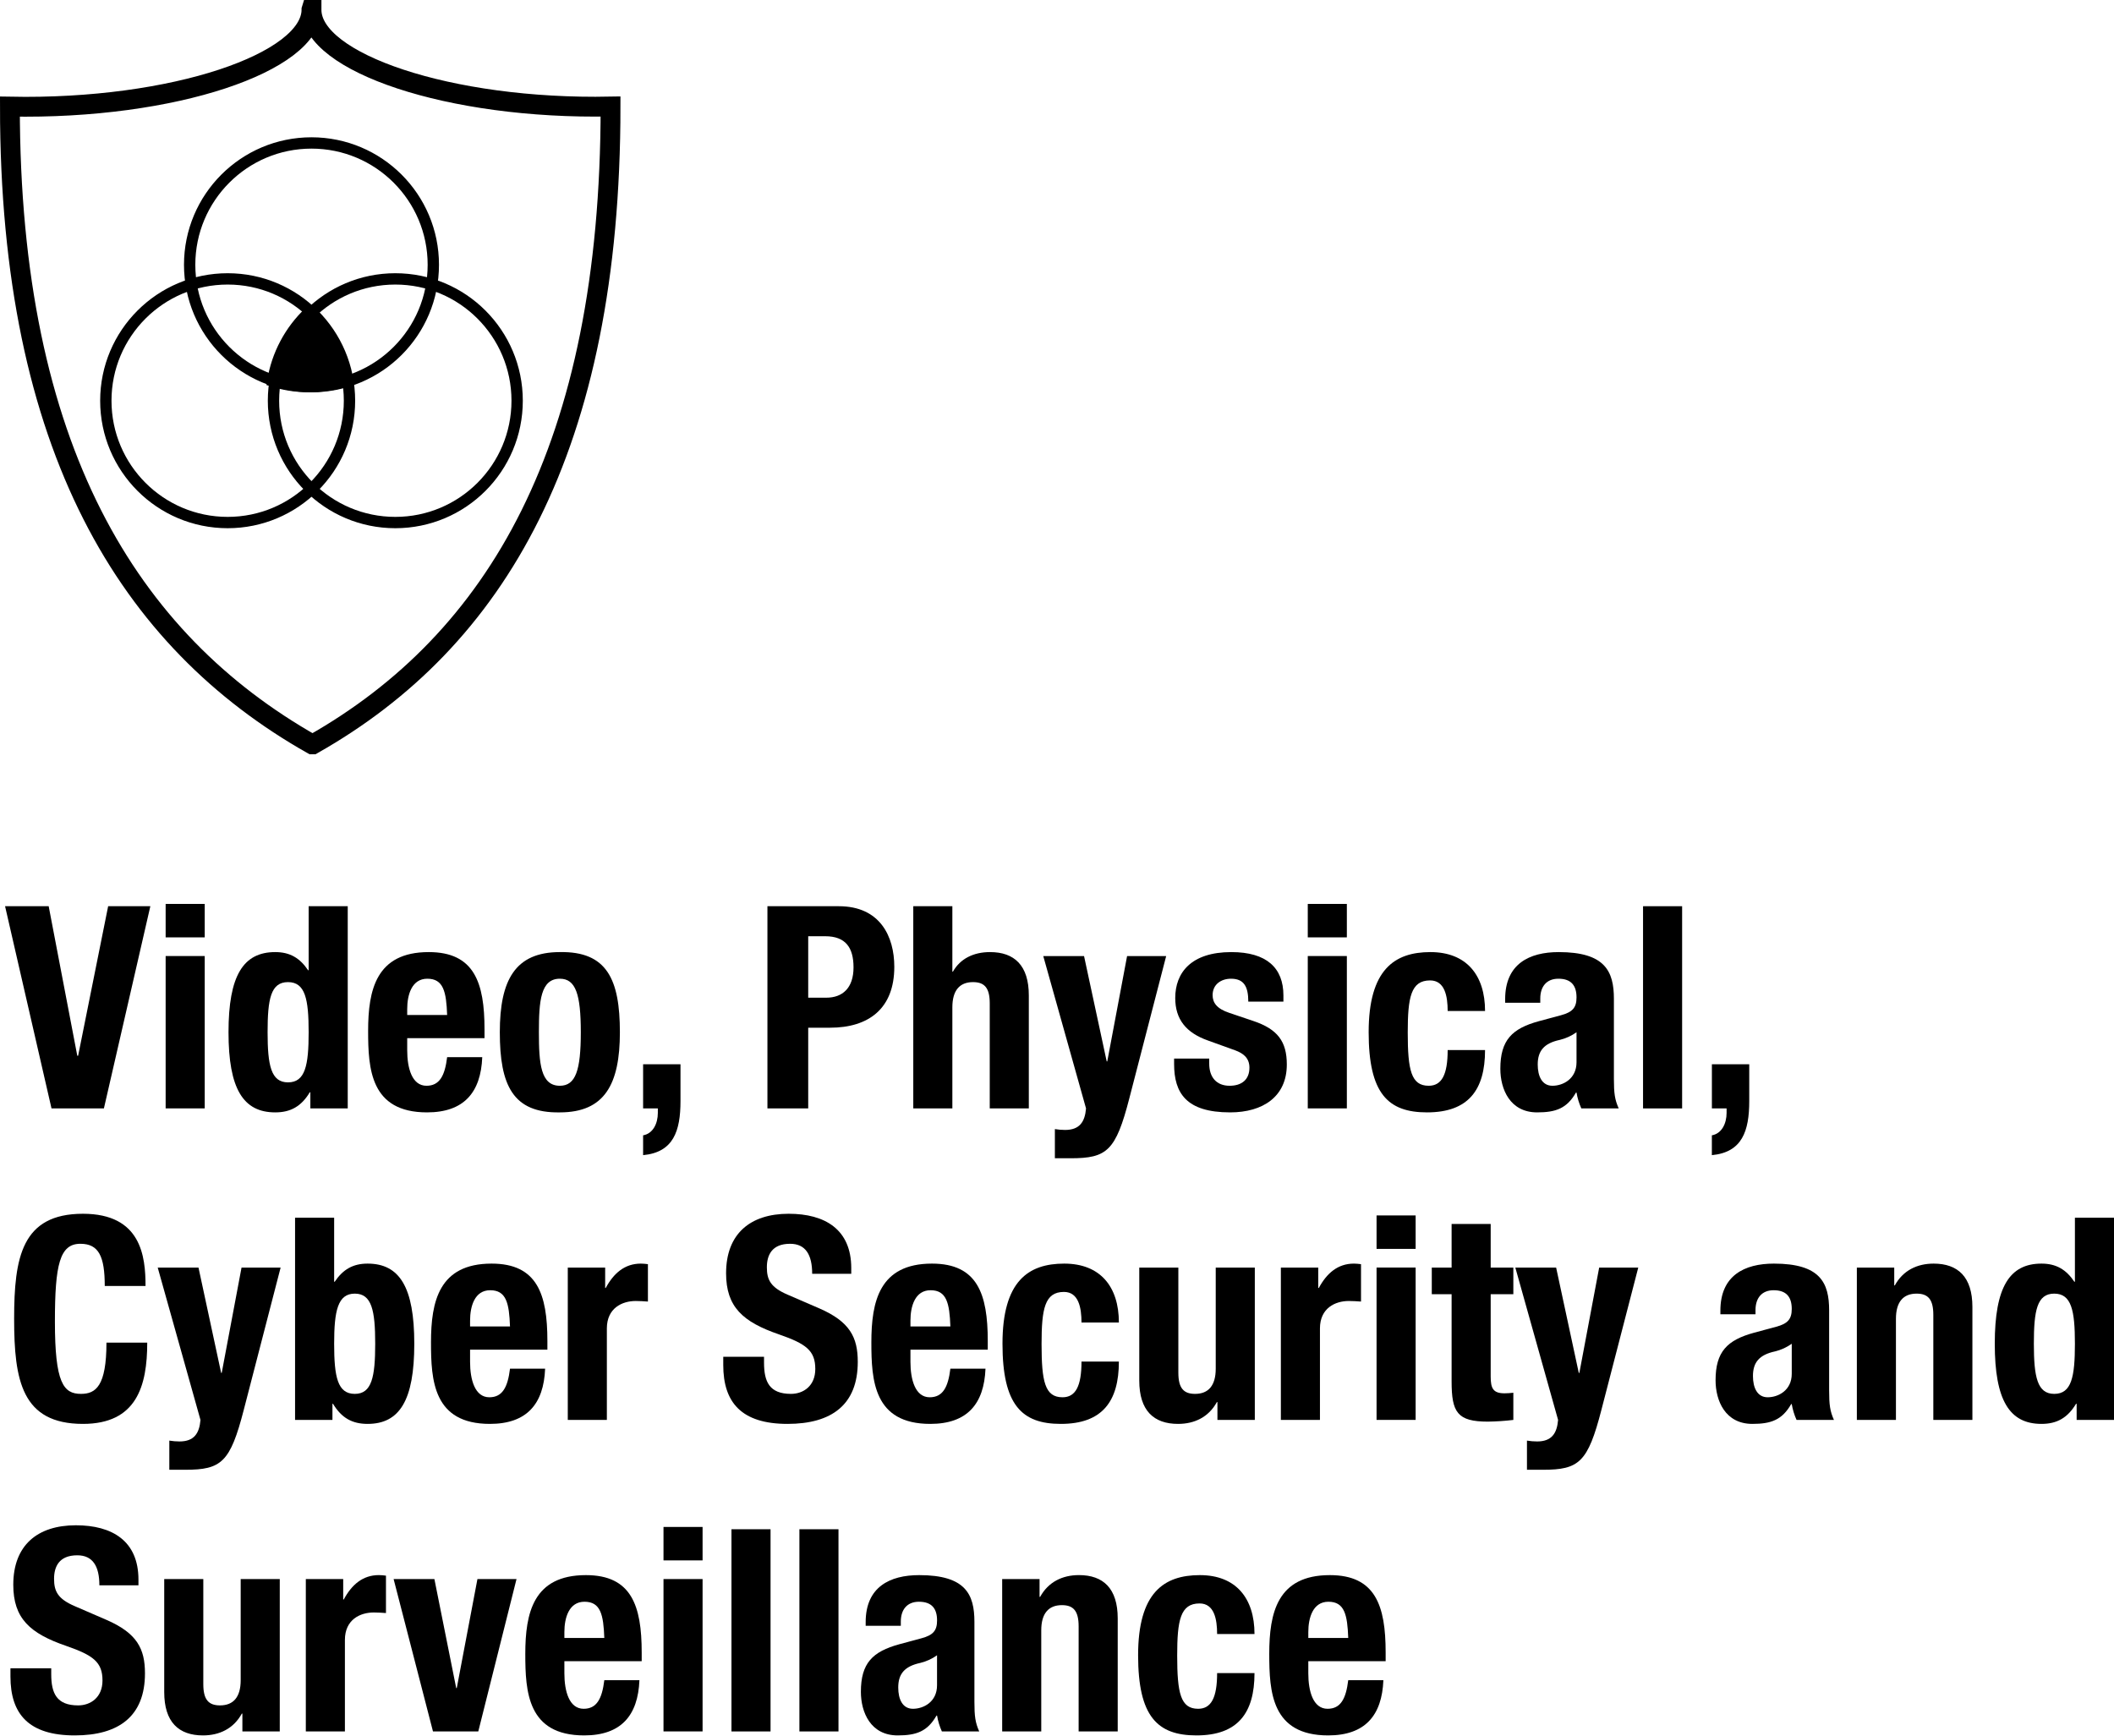
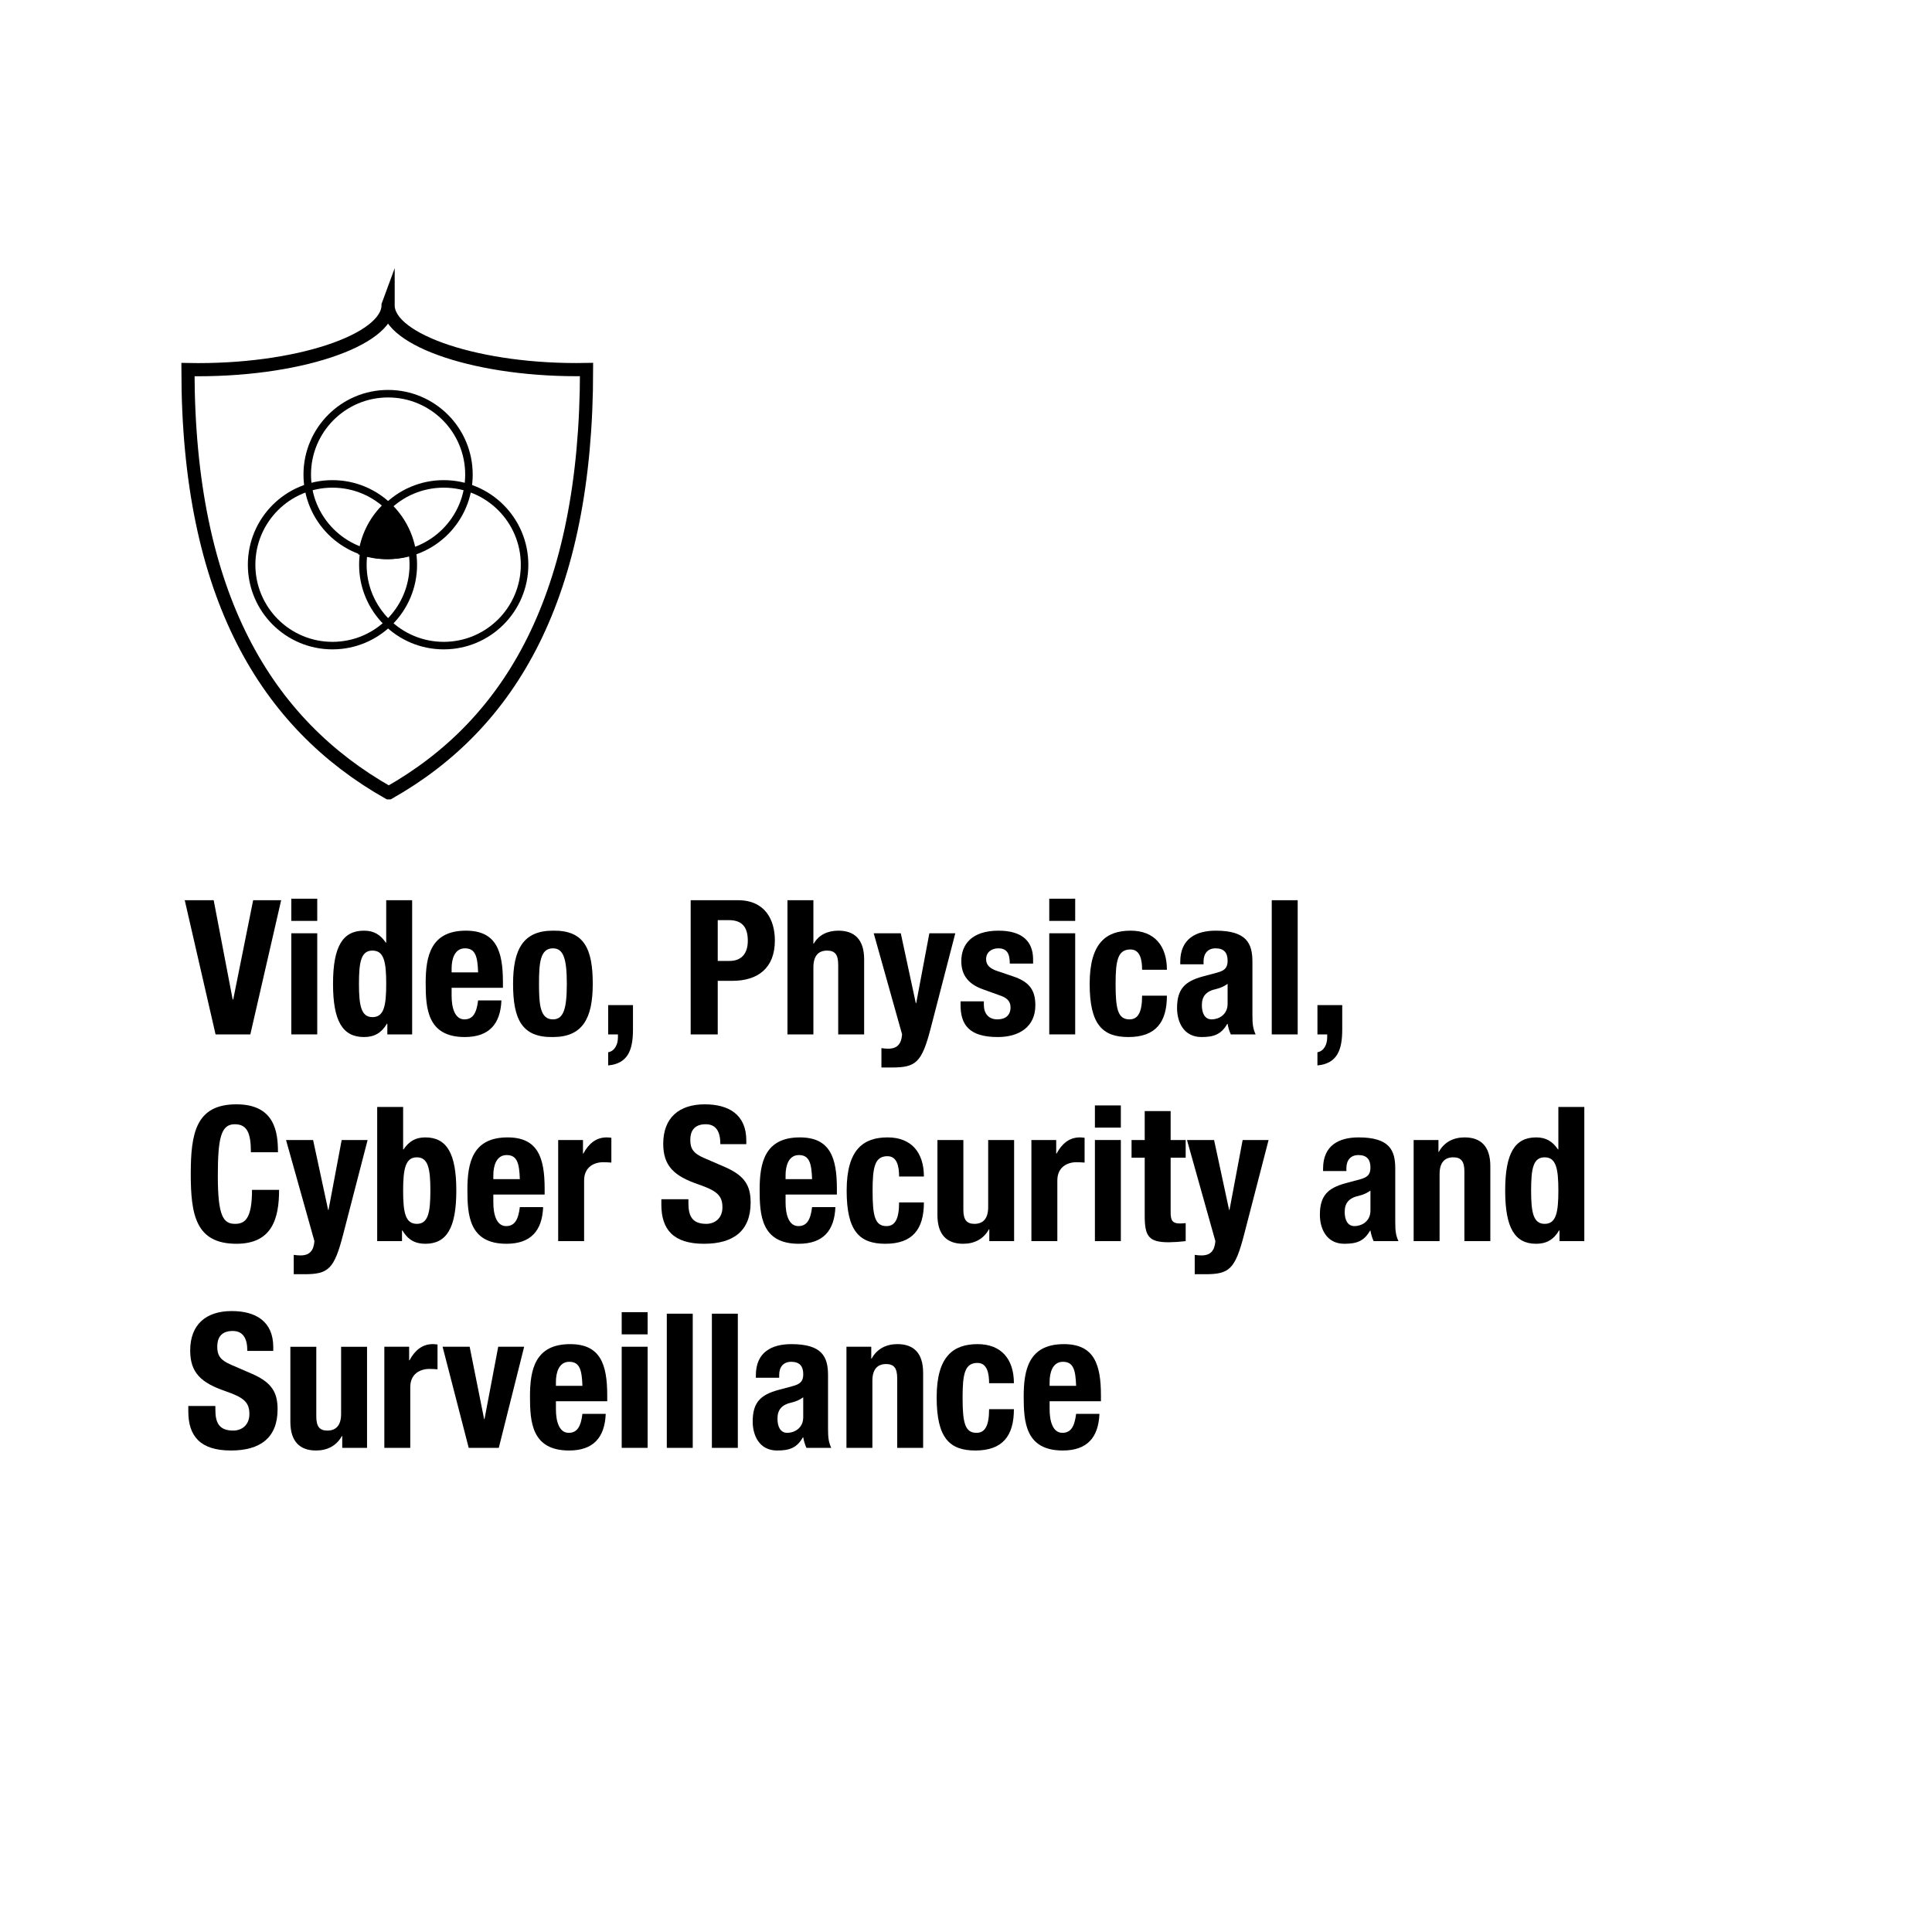
- <svg xmlns="http://www.w3.org/2000/svg" id="Video" viewBox="0 0 746.48 612.8">
+ <svg xmlns="http://www.w3.org/2000/svg" id="Video" viewBox="0 0 1028 1028">
  <defs>
-     <style>.cls-1,.cls-2{fill:none;}.cls-1,.cls-2,.cls-3{stroke:#000;stroke-miterlimit:10;}.cls-1{stroke-width:7px;}.cls-2,.cls-3{stroke-width:4px;}</style>
+     <style>.cls-1,.cls-2,.cls-4{fill:none;}.cls-1,.cls-2,.cls-3{stroke:#000;stroke-miterlimit:10;}.cls-1{stroke-width:7px;}.cls-2,.cls-3{stroke-width:4px;}</style>
  </defs>
-   <path d="M113.7,479l10.1,52.8h0.3L134.7,479h14.9l-16.4,71.4H114.7L98.3,479h15.4Z" transform="translate(-96.51 -159)" />
-   <path d="M155,478.19h13.8V490H155v-11.8Zm0,18.4h13.8v53.8H155V496.6Z" transform="translate(-96.51 -159)" />
-   <path d="M206.1,544.7h-0.2c-3,5-6.8,7.1-12.2,7.1-11.3,0-16.5-8.3-16.5-28.3s5.2-28.3,16.5-28.3c5.2,0,8.7,2.1,11.6,6.4h0.2V479h13.8v71.4H206.1v-5.7Zm-7.9-3.5c6.1,0,7.3-6,7.3-17.7s-1.2-17.7-7.3-17.7-7.2,6-7.2,17.7S192.2,541.2,198.2,541.2Z" transform="translate(-96.51 -159)" />
-   <path d="M240.3,525.6v4.3c0,6.3,1.7,12.5,6.8,12.5,4.6,0,6.5-3.5,7.3-10.1h12.4c-0.5,12.5-6.5,19.5-19.5,19.5-20,0-20.8-15.4-20.8-28.8,0-14.4,2.8-27.8,21.4-27.8,16.1,0,19.7,10.8,19.7,27.3v3.1H240.3Zm14.1-8.2c-0.3-8.2-1.3-12.8-7-12.8-5.5,0-7.1,5.7-7.1,10.7v2.1h14.1Z" transform="translate(-96.51 -159)" />
-   <path d="M294.2,495.2c16.6-.3,21.2,9.6,21.2,28.3,0,18.4-5.4,28.3-21.2,28.3-16.6.3-21.2-9.6-21.2-28.3C273,505.1,278.4,495.2,294.2,495.2Zm0,47.2c5.6,0,7.4-5.5,7.4-18.9s-1.8-18.9-7.4-18.9c-6.8,0-7.4,7.9-7.4,18.9S287.4,542.4,294.2,542.4Z" transform="translate(-96.51 -159)" />
-   <path d="M336.8,534.8v13c0,10.6-2.5,18.1-13.2,19.1v-7c3.5-.6,5.2-4.2,5.2-7.9v-1.6h-5.2V534.8h13.2Z" transform="translate(-96.51 -159)" />
-   <path d="M367.5,479h25.2c14.6,0,19.6,10.7,19.6,21.4,0,14.8-9.1,21.5-22.7,21.5h-7.7v28.5H367.5V479Zm14.4,32.3h6.4c5.7,0,9.6-3.4,9.6-10.7,0-7-2.8-11-10-11h-6v21.7Z" transform="translate(-96.51 -159)" />
-   <path d="M419,479h13.8v23.1H433c2.6-4.6,7.3-6.9,13.1-6.9,8.6,0,13.7,4.7,13.7,15.3v39.9H446V513.3c0-5.4-1.8-7.5-5.9-7.5-4.7,0-7.3,2.9-7.3,8.9v35.7H419V479Z" transform="translate(-96.51 -159)" />
-   <path d="M469,557.7a21.85,21.85,0,0,0,3.6.3c5.1,0,7-2.8,7.4-7.6l-15.1-53.8h14.4l8,37.2h0.2l7-37.2h13.8l-13,50.2c-4.8,18.6-7.9,21.2-20.7,21.2H469V557.7Z" transform="translate(-96.51 -159)" />
-   <path d="M523.5,532.8v1.8c0,4.7,2.5,7.8,7.2,7.8,4.2,0,7-2.1,7-6.4,0-3.5-2.3-5.1-5-6.1l-9.7-3.5c-7.6-2.7-11.5-7.4-11.5-15,0-8.9,5.6-16.2,19.8-16.2,12.5,0,18.4,5.6,18.4,15.3v2.2H537.3c0-5.4-1.6-8.1-6.1-8.1-3.5,0-6.5,2-6.5,5.8,0,2.6,1.4,4.8,6,6.3l8.3,2.8c8.7,2.9,11.9,7.3,11.9,15.4,0,11.3-8.4,16.9-20,16.9-15.5,0-19.8-6.8-19.8-17.1v-1.9h12.4Z" transform="translate(-96.51 -159)" />
-   <path d="M558.3,478.19h13.8V490H558.3v-11.8Zm0,18.4h13.8v53.8H558.3V496.6Z" transform="translate(-96.51 -159)" />
-   <path d="M607.7,516c0-5.2-1-10.8-6.2-10.8-6.8,0-7.9,6-7.9,18.4,0,13.3,1.2,18.8,7.4,18.8,4.6,0,6.7-3.9,6.7-12.6h13.2c0,14.1-5.9,22-20.5,22-13.8,0-20.6-6.7-20.6-28.3,0-22.1,9.1-28.3,21.8-28.3s19.3,8.1,19.3,20.8H607.7Z" transform="translate(-96.51 -159)" />
-   <path d="M628,513.1v-1.3c0-12.4,8.5-16.6,18.9-16.6,16.4,0,19.5,6.8,19.5,16.5V540c0,5,.3,7.3,1.7,10.4H654.9a22.54,22.54,0,0,1-1.7-5.6H653c-3.2,5.6-7.1,7-13.7,7-9.6,0-13-8.2-13-15.4,0-10.1,4.1-14.2,13.6-16.8l7.8-2.1c4.1-1.1,5.5-2.7,5.5-6.3,0-4.1-1.8-6.6-6.4-6.6-4.2,0-6.4,2.8-6.4,7v1.5H628Zm25.2,10.4a17.07,17.07,0,0,1-5.9,2.7c-5.6,1.2-7.8,3.9-7.8,8.7,0,4.1,1.5,7.5,5.2,7.5s8.5-2.4,8.5-8.3V523.5Z" transform="translate(-96.51 -159)" />
-   <path d="M676.69,479h13.8v71.4h-13.8V479Z" transform="translate(-96.51 -159)" />
-   <path d="M714.19,534.8v13c0,10.6-2.5,18.1-13.2,19.1v-7c3.5-.6,5.2-4.2,5.2-7.9v-1.6H701V534.8h13.2Z" transform="translate(-96.51 -159)" />
-   <path d="M133.5,613.1c0-10.4-2.1-14.9-8.6-14.9-7.3,0-9,7.3-9,27.5,0,21.6,3,25.5,9.2,25.5,5.2,0,9-2.7,9-18.1h14.4c0,15.4-3.8,28.7-22.7,28.7-21.6,0-24.3-15.4-24.3-37.1s2.7-37.1,24.3-37.1c20.6,0,22.1,15.1,22.1,25.5H133.5Z" transform="translate(-96.51 -159)" />
-   <path d="M156.3,667.7a21.85,21.85,0,0,0,3.6.3c5.1,0,7-2.8,7.4-7.6l-15.1-53.8h14.4l8,37.2h0.2l7-37.2h13.8l-13,50.2c-4.8,18.6-7.9,21.2-20.7,21.2h-5.6V667.7Z" transform="translate(-96.51 -159)" />
-   <path d="M200.7,589h13.8v22.6h0.2c2.9-4.3,6.4-6.4,11.6-6.4,11.3,0,16.5,8.3,16.5,28.3s-5.2,28.3-16.5,28.3c-5.4,0-9.2-2.1-12.2-7.1h-0.2v5.7H200.7V589Zm21.1,62.2c6,0,7.2-6,7.2-17.7s-1.2-17.7-7.2-17.7-7.3,6-7.3,17.7S215.7,651.2,221.8,651.2Z" transform="translate(-96.51 -159)" />
-   <path d="M262.5,635.6v4.3c0,6.3,1.7,12.5,6.8,12.5,4.6,0,6.5-3.5,7.3-10.1H289c-0.5,12.5-6.5,19.5-19.5,19.5-20,0-20.8-15.4-20.8-28.8,0-14.4,2.8-27.8,21.4-27.8,16.1,0,19.7,10.8,19.7,27.3v3.1H262.5Zm14.1-8.2c-0.3-8.2-1.3-12.8-7-12.8-5.5,0-7.1,5.7-7.1,10.7v2.1h14.1Z" transform="translate(-96.51 -159)" />
-   <path d="M297,606.6h13.2v7.2h0.2c2.8-5.2,6.7-8.6,12.4-8.6a20.93,20.93,0,0,1,2.5.2v13.2c-1.4-.1-2.9-0.2-4.3-0.2-4.8,0-10.2,2.5-10.2,9.7v32.3H297V606.6Z" transform="translate(-96.51 -159)" />
-   <path d="M366.3,638.1v2.1c0,6.7,1.9,11,9.5,11,4.4,0,8.6-2.8,8.6-8.8,0-6.5-3.3-8.9-12.8-12.2-12.8-4.4-18.7-9.7-18.7-21.6,0-13.9,8.5-21,22.1-21,12.8,0,22.1,5.5,22.1,19.2v2H383.3c0-6.7-2.3-10.6-7.8-10.6-6.5,0-8.2,4.1-8.2,8.3,0,4.4,1.3,7.1,7.4,9.7l11.1,4.8c10.8,4.7,13.6,10.2,13.6,18.9,0,15.1-9.2,21.9-24.8,21.9-16.3,0-22.7-7.6-22.7-20.8v-2.9h14.4Z" transform="translate(-96.51 -159)" />
-   <path d="M418,635.6v4.3c0,6.3,1.7,12.5,6.8,12.5,4.6,0,6.5-3.5,7.3-10.1h12.4c-0.5,12.5-6.5,19.5-19.5,19.5-20,0-20.8-15.4-20.8-28.8,0-14.4,2.8-27.8,21.4-27.8,16.1,0,19.7,10.8,19.7,27.3v3.1H418Zm14.1-8.2c-0.3-8.2-1.3-12.8-7-12.8-5.5,0-7.1,5.7-7.1,10.7v2.1h14.1Z" transform="translate(-96.51 -159)" />
-   <path d="M478.4,626c0-5.2-1-10.8-6.2-10.8-6.8,0-7.9,6-7.9,18.4,0,13.3,1.2,18.8,7.4,18.8,4.6,0,6.7-3.9,6.7-12.6h13.2c0,14.1-5.9,22-20.5,22-13.8,0-20.6-6.7-20.6-28.3,0-22.1,9.1-28.3,21.8-28.3s19.3,8.1,19.3,20.8H478.4Z" transform="translate(-96.51 -159)" />
-   <path d="M526.4,654.1h-0.2c-2.9,5.3-7.9,7.7-13.7,7.7-8.6,0-13.7-4.7-13.7-15.3V606.6h13.8v37.1c0,5.4,1.8,7.5,5.9,7.5,4.7,0,7.3-2.9,7.3-8.9V606.6h13.8v53.8H526.4v-6.3Z" transform="translate(-96.51 -159)" />
-   <path d="M548.8,606.6H562v7.2h0.2c2.8-5.2,6.7-8.6,12.4-8.6a21,21,0,0,1,2.5.2v13.2c-1.4-.1-2.9-0.2-4.3-0.2-4.8,0-10.2,2.5-10.2,9.7v32.3H548.8V606.6Z" transform="translate(-96.51 -159)" />
-   <path d="M582.59,588.19h13.8V600h-13.8v-11.8Zm0,18.4h13.8v53.8h-13.8V606.6Z" transform="translate(-96.51 -159)" />
-   <path d="M609.09,591.2h13.8v15.4h8V616h-8v29.1c0,4.2.9,5.9,4.9,5.9a28.61,28.61,0,0,0,3.1-.2v9.6a86.56,86.56,0,0,1-9,.6c-10.8,0-12.8-3.3-12.8-14.2V616h-7v-9.4h7V591.2Z" transform="translate(-96.51 -159)" />
-   <path d="M635.69,667.7a21.84,21.84,0,0,0,3.6.3c5.1,0,7-2.8,7.4-7.6l-15.1-53.8H646l8,37.2h0.2l7-37.2H675l-13,50.2c-4.8,18.6-7.9,21.2-20.7,21.2h-5.6V667.7Z" transform="translate(-96.51 -159)" />
-   <path d="M704,623.1v-1.3c0-12.4,8.5-16.6,18.9-16.6,16.4,0,19.5,6.8,19.5,16.5V650c0,5,.3,7.3,1.7,10.4h-13.2a22.54,22.54,0,0,1-1.7-5.6H729c-3.2,5.6-7.1,7-13.7,7-9.6,0-13-8.2-13-15.4,0-10.1,4.1-14.2,13.6-16.8l7.8-2.1c4.1-1.1,5.5-2.7,5.5-6.3,0-4.1-1.8-6.6-6.4-6.6-4.2,0-6.4,2.8-6.4,7v1.5H704Zm25.2,10.4a17.07,17.07,0,0,1-5.9,2.7c-5.6,1.2-7.8,3.9-7.8,8.7,0,4.1,1.5,7.5,5.2,7.5s8.5-2.4,8.5-8.3V633.5Z" transform="translate(-96.51 -159)" />
-   <path d="M752.19,606.6h13.2v6.3h0.2c2.9-5.3,7.9-7.7,13.7-7.7,8.6,0,13.7,4.7,13.7,15.3v39.9h-13.8V623.3c0-5.4-1.8-7.5-5.9-7.5-4.7,0-7.3,2.9-7.3,8.9v35.7h-13.8V606.6Z" transform="translate(-96.51 -159)" />
-   <path d="M829.79,654.7h-0.2c-3,5-6.8,7.1-12.2,7.1-11.3,0-16.5-8.3-16.5-28.3s5.2-28.3,16.5-28.3c5.2,0,8.7,2.1,11.6,6.4h0.2V589H843v71.4h-13.2v-5.7Zm-7.9-3.5c6.1,0,7.3-6,7.3-17.7s-1.2-17.7-7.3-17.7-7.2,6-7.2,17.7S815.89,651.2,821.89,651.2Z" transform="translate(-96.51 -159)" />
-   <path d="M114.6,748.1v2.1c0,6.7,1.9,11,9.5,11,4.4,0,8.6-2.8,8.6-8.8,0-6.5-3.3-8.9-12.8-12.2-12.8-4.4-18.7-9.7-18.7-21.6,0-13.9,8.5-21,22.1-21,12.8,0,22.1,5.5,22.1,19.2v2H131.6c0-6.7-2.3-10.6-7.8-10.6-6.5,0-8.2,4.1-8.2,8.3,0,4.4,1.3,7.1,7.4,9.7l11.1,4.8c10.8,4.7,13.6,10.2,13.6,18.9,0,15.1-9.2,21.9-24.8,21.9-16.3,0-22.7-7.6-22.7-20.8v-2.9h14.4Z" transform="translate(-96.51 -159)" />
-   <path d="M182.1,764.1h-0.2c-2.9,5.3-7.9,7.7-13.7,7.7-8.6,0-13.7-4.7-13.7-15.3v-39.9h13.8v37.1c0,5.4,1.8,7.5,5.9,7.5,4.7,0,7.3-2.9,7.3-8.9v-35.7h13.8v53.8H182.1v-6.3Z" transform="translate(-96.51 -159)" />
-   <path d="M204.5,716.59h13.2v7.2h0.2c2.8-5.2,6.7-8.6,12.4-8.6a20.93,20.93,0,0,1,2.5.2v13.2c-1.4-.1-2.9-0.2-4.3-0.2-4.8,0-10.2,2.5-10.2,9.7v32.3H204.5v-53.8Z" transform="translate(-96.51 -159)" />
-   <path d="M265.1,716.59h13.8l-13.5,53.8h-16l-13.9-53.8h14.4l7.7,38.5h0.2Z" transform="translate(-96.51 -159)" />
-   <path d="M295.8,745.6v4.3c0,6.3,1.7,12.5,6.8,12.5,4.6,0,6.5-3.5,7.3-10.1h12.4c-0.5,12.5-6.5,19.5-19.5,19.5-20,0-20.8-15.4-20.8-28.8,0-14.4,2.8-27.8,21.4-27.8,16.1,0,19.7,10.8,19.7,27.3v3.1H295.8Zm14.1-8.2c-0.3-8.2-1.3-12.8-7-12.8-5.5,0-7.1,5.7-7.1,10.7v2.1h14.1Z" transform="translate(-96.51 -159)" />
-   <path d="M330.8,698.19h13.8V710H330.8v-11.8Zm0,18.4h13.8v53.8H330.8v-53.8Z" transform="translate(-96.51 -159)" />
-   <path d="M354.8,699h13.8v71.4H354.8V699Z" transform="translate(-96.51 -159)" />
-   <path d="M378.79,699h13.8v71.4h-13.8V699Z" transform="translate(-96.51 -159)" />
-   <path d="M402.19,733.1v-1.3c0-12.4,8.5-16.6,18.9-16.6,16.4,0,19.5,6.8,19.5,16.5V760c0,5,.3,7.3,1.7,10.4H429.1a22.61,22.61,0,0,1-1.7-5.6h-0.2c-3.2,5.6-7.1,7-13.7,7-9.6,0-13-8.2-13-15.4,0-10.1,4.1-14.2,13.6-16.8l7.8-2.1c4.1-1.1,5.5-2.7,5.5-6.3,0-4.1-1.8-6.6-6.4-6.6-4.2,0-6.4,2.8-6.4,7v1.5h-12.4Zm25.2,10.4a17.08,17.08,0,0,1-5.9,2.7c-5.6,1.2-7.8,3.9-7.8,8.7,0,4.1,1.5,7.5,5.2,7.5s8.5-2.4,8.5-8.3V743.5Z" transform="translate(-96.51 -159)" />
-   <path d="M450.39,716.59h13.2v6.3h0.2c2.9-5.3,7.9-7.7,13.7-7.7,8.6,0,13.7,4.7,13.7,15.3v39.9h-13.8V733.3c0-5.4-1.8-7.5-5.9-7.5-4.7,0-7.3,2.9-7.3,8.9v35.7h-13.8v-53.8Z" transform="translate(-96.51 -159)" />
-   <path d="M526.29,736c0-5.2-1-10.8-6.2-10.8-6.8,0-7.9,6-7.9,18.4,0,13.3,1.2,18.8,7.4,18.8,4.6,0,6.7-3.9,6.7-12.6h13.2c0,14.1-5.9,22-20.5,22-13.8,0-20.6-6.7-20.6-28.3,0-22.1,9.1-28.3,21.8-28.3s19.3,8.1,19.3,20.8h-13.2Z" transform="translate(-96.51 -159)" />
-   <path d="M558.49,745.6v4.3c0,6.3,1.7,12.5,6.8,12.5,4.6,0,6.5-3.5,7.3-10.1H585c-0.5,12.5-6.5,19.5-19.5,19.5-20,0-20.8-15.4-20.8-28.8,0-14.4,2.8-27.8,21.4-27.8,16.1,0,19.7,10.8,19.7,27.3v3.1h-27.3Zm14.1-8.2c-0.3-8.2-1.3-12.8-7-12.8-5.5,0-7.1,5.7-7.1,10.7v2.1h14.1Z" transform="translate(-96.51 -159)" />
-   <path class="cls-1" d="M206.5,162.36c0,18.57-48.54,35.42-106.49,34.29,0,120.72,42,188.55,106.73,225.2l0.24,0c64.71-36.66,105.12-104.52,105.12-225.23-57,1.13-105.59-15.58-105.59-34.16v-0.13Z" transform="translate(-96.51 -159)" />
-   <circle class="cls-2" cx="109.99" cy="93.5" r="43.02" />
-   <circle class="cls-2" cx="139.59" cy="141.5" r="43.02" />
-   <circle class="cls-2" cx="80.39" cy="141.5" r="43.02" />
-   <path class="cls-3" d="M205.7,269.3a42.91,42.91,0,0,0-12.86,24.27,43.24,43.24,0,0,0,25.71,0A42.91,42.91,0,0,0,205.7,269.3Z" transform="translate(-96.51 -159)" />
+   <path d="M113.7,479l10.1,52.8h0.3L134.7,479h14.9l-16.4,71.4H114.7L98.3,479h15.4Z" />
+   <path d="M155,478.19h13.8V490H155v-11.8Zm0,18.4h13.8v53.8H155V496.6Z" />
+   <path d="M206.1,544.7h-0.2c-3,5-6.8,7.1-12.2,7.1-11.3,0-16.5-8.3-16.5-28.3s5.2-28.3,16.5-28.3c5.2,0,8.7,2.1,11.6,6.4h0.2V479h13.8v71.4H206.1v-5.7Zm-7.9-3.5c6.1,0,7.3-6,7.3-17.7s-1.2-17.7-7.3-17.7-7.2,6-7.2,17.7S192.2,541.2,198.2,541.2Z" />
+   <path d="M240.3,525.6v4.3c0,6.3,1.7,12.5,6.8,12.5,4.6,0,6.5-3.5,7.3-10.1h12.4c-0.5,12.5-6.5,19.5-19.5,19.5-20,0-20.8-15.4-20.8-28.8,0-14.4,2.8-27.8,21.4-27.8,16.1,0,19.7,10.8,19.7,27.3v3.1H240.3Zm14.1-8.2c-0.3-8.2-1.3-12.8-7-12.8-5.5,0-7.1,5.7-7.1,10.7v2.1h14.1Z" />
+   <path d="M294.2,495.2c16.6-.3,21.2,9.6,21.2,28.3,0,18.4-5.4,28.3-21.2,28.3-16.6.3-21.2-9.6-21.2-28.3C273,505.1,278.4,495.2,294.2,495.2Zm0,47.2c5.6,0,7.4-5.5,7.4-18.9s-1.8-18.9-7.4-18.9c-6.8,0-7.4,7.9-7.4,18.9S287.4,542.4,294.2,542.4Z" />
+   <path d="M336.8,534.8v13c0,10.6-2.5,18.1-13.2,19.1v-7c3.5-.6,5.2-4.2,5.2-7.9v-1.6h-5.2V534.8h13.2Z" />
+   <path d="M367.5,479h25.2c14.6,0,19.6,10.7,19.6,21.4,0,14.8-9.1,21.5-22.7,21.5h-7.7v28.5H367.5V479Zm14.4,32.3h6.4c5.7,0,9.6-3.4,9.6-10.7,0-7-2.8-11-10-11h-6v21.7Z" />
+   <path d="M419,479h13.8v23.1H433c2.6-4.6,7.3-6.9,13.1-6.9,8.6,0,13.7,4.7,13.7,15.3v39.9H446V513.3c0-5.4-1.8-7.5-5.9-7.5-4.7,0-7.3,2.9-7.3,8.9v35.7H419V479Z" />
+   <path d="M469,557.7a21.85,21.85,0,0,0,3.6.3c5.1,0,7-2.8,7.4-7.6l-15.1-53.8h14.4l8,37.2h0.2l7-37.2h13.8l-13,50.2c-4.8,18.6-7.9,21.2-20.7,21.2H469V557.7Z" />
+   <path d="M523.5,532.8v1.8c0,4.7,2.5,7.8,7.2,7.8,4.2,0,7-2.1,7-6.4,0-3.5-2.3-5.1-5-6.1l-9.7-3.5c-7.6-2.7-11.5-7.4-11.5-15,0-8.9,5.6-16.2,19.8-16.2,12.5,0,18.4,5.6,18.4,15.3v2.2H537.3c0-5.4-1.6-8.1-6.1-8.1-3.5,0-6.5,2-6.5,5.8,0,2.6,1.4,4.8,6,6.3l8.3,2.8c8.7,2.9,11.9,7.3,11.9,15.4,0,11.3-8.4,16.9-20,16.9-15.5,0-19.8-6.8-19.8-17.1v-1.9h12.4Z" />
+   <path d="M558.3,478.19h13.8V490H558.3v-11.8Zm0,18.4h13.8v53.8H558.3V496.6Z" />
+   <path d="M607.7,516c0-5.2-1-10.8-6.2-10.8-6.8,0-7.9,6-7.9,18.4,0,13.3,1.2,18.8,7.4,18.8,4.6,0,6.7-3.9,6.7-12.6h13.2c0,14.1-5.9,22-20.5,22-13.8,0-20.6-6.7-20.6-28.3,0-22.1,9.1-28.3,21.8-28.3s19.3,8.1,19.3,20.8H607.7Z" />
+   <path d="M628,513.1v-1.3c0-12.4,8.5-16.6,18.9-16.6,16.4,0,19.5,6.8,19.5,16.5V540c0,5,.3,7.3,1.7,10.4H654.9a22.54,22.54,0,0,1-1.7-5.6H653c-3.2,5.6-7.1,7-13.7,7-9.6,0-13-8.2-13-15.4,0-10.1,4.1-14.2,13.6-16.8l7.8-2.1c4.1-1.1,5.5-2.7,5.5-6.3,0-4.1-1.8-6.6-6.4-6.6-4.2,0-6.4,2.8-6.4,7v1.5H628Zm25.2,10.4a17.07,17.07,0,0,1-5.9,2.7c-5.6,1.2-7.8,3.9-7.8,8.7,0,4.1,1.5,7.5,5.2,7.5s8.5-2.4,8.5-8.3V523.5Z" />
+   <path d="M676.69,479h13.8v71.4h-13.8V479Z" />
+   <path d="M714.19,534.8v13c0,10.6-2.5,18.1-13.2,19.1v-7c3.5-.6,5.2-4.2,5.2-7.9v-1.6H701V534.8h13.2Z" />
+   <path d="M133.5,613.1c0-10.4-2.1-14.9-8.6-14.9-7.3,0-9,7.3-9,27.5,0,21.6,3,25.5,9.2,25.5,5.2,0,9-2.7,9-18.1h14.4c0,15.4-3.8,28.7-22.7,28.7-21.6,0-24.3-15.4-24.3-37.1s2.7-37.1,24.3-37.1c20.6,0,22.1,15.1,22.1,25.5H133.5Z" />
+   <path d="M156.3,667.7a21.85,21.85,0,0,0,3.6.3c5.1,0,7-2.8,7.4-7.6l-15.1-53.8h14.4l8,37.2h0.2l7-37.2h13.8l-13,50.2c-4.8,18.6-7.9,21.2-20.7,21.2h-5.6V667.7Z" />
+   <path d="M200.7,589h13.8v22.6h0.2c2.9-4.3,6.4-6.4,11.6-6.4,11.3,0,16.5,8.3,16.5,28.3s-5.2,28.3-16.5,28.3c-5.4,0-9.2-2.1-12.2-7.1h-0.2v5.7H200.7V589Zm21.1,62.2c6,0,7.2-6,7.2-17.7s-1.2-17.7-7.2-17.7-7.3,6-7.3,17.7S215.7,651.2,221.8,651.2Z" />
+   <path d="M262.5,635.6v4.3c0,6.3,1.7,12.5,6.8,12.5,4.6,0,6.5-3.5,7.3-10.1H289c-0.5,12.5-6.5,19.5-19.5,19.5-20,0-20.8-15.4-20.8-28.8,0-14.4,2.8-27.8,21.4-27.8,16.1,0,19.7,10.8,19.7,27.3v3.1H262.5Zm14.1-8.2c-0.3-8.2-1.3-12.8-7-12.8-5.5,0-7.1,5.7-7.1,10.7v2.1h14.1Z" />
+   <path d="M297,606.6h13.2v7.2h0.2c2.8-5.2,6.7-8.6,12.4-8.6a20.93,20.93,0,0,1,2.5.2v13.2c-1.4-.1-2.9-0.2-4.3-0.2-4.8,0-10.2,2.5-10.2,9.7v32.3H297V606.6Z" />
+   <path d="M366.3,638.1v2.1c0,6.7,1.9,11,9.5,11,4.4,0,8.6-2.8,8.6-8.8,0-6.5-3.3-8.9-12.8-12.2-12.8-4.4-18.7-9.7-18.7-21.6,0-13.9,8.5-21,22.1-21,12.8,0,22.1,5.5,22.1,19.2v2H383.3c0-6.7-2.3-10.6-7.8-10.6-6.5,0-8.2,4.1-8.2,8.3,0,4.4,1.3,7.1,7.4,9.7l11.1,4.8c10.8,4.7,13.6,10.2,13.6,18.9,0,15.1-9.2,21.9-24.8,21.9-16.3,0-22.7-7.6-22.7-20.8v-2.9h14.4Z" />
+   <path d="M418,635.6v4.3c0,6.3,1.7,12.5,6.8,12.5,4.6,0,6.5-3.5,7.3-10.1h12.4c-0.5,12.5-6.5,19.5-19.5,19.5-20,0-20.8-15.4-20.8-28.8,0-14.4,2.8-27.8,21.4-27.8,16.1,0,19.7,10.8,19.7,27.3v3.1H418Zm14.1-8.2c-0.3-8.2-1.3-12.8-7-12.8-5.5,0-7.1,5.7-7.1,10.7v2.1h14.1Z" />
+   <path d="M478.4,626c0-5.2-1-10.8-6.2-10.8-6.8,0-7.9,6-7.9,18.4,0,13.3,1.2,18.8,7.4,18.8,4.6,0,6.7-3.9,6.7-12.6h13.2c0,14.1-5.9,22-20.5,22-13.8,0-20.6-6.7-20.6-28.3,0-22.1,9.1-28.3,21.8-28.3s19.3,8.1,19.3,20.8H478.4Z" />
+   <path d="M526.4,654.1h-0.2c-2.9,5.3-7.9,7.7-13.7,7.7-8.6,0-13.7-4.7-13.7-15.3V606.6h13.8v37.1c0,5.4,1.8,7.5,5.9,7.5,4.7,0,7.3-2.9,7.3-8.9V606.6h13.8v53.8H526.4v-6.3Z" />
+   <path d="M548.8,606.6H562v7.2h0.2c2.8-5.2,6.7-8.6,12.4-8.6a21,21,0,0,1,2.5.2v13.2c-1.4-.1-2.9-0.2-4.3-0.2-4.8,0-10.2,2.5-10.2,9.7v32.3H548.8V606.6Z" />
+   <path d="M582.59,588.19h13.8V600h-13.8v-11.8Zm0,18.4h13.8v53.8h-13.8V606.6Z" />
+   <path d="M609.09,591.2h13.8v15.4h8V616h-8v29.1c0,4.2.9,5.9,4.9,5.9a28.61,28.61,0,0,0,3.1-.2v9.6a86.56,86.56,0,0,1-9,.6c-10.8,0-12.8-3.3-12.8-14.2V616h-7v-9.4h7V591.2Z" />
+   <path d="M635.69,667.7a21.84,21.84,0,0,0,3.6.3c5.1,0,7-2.8,7.4-7.6l-15.1-53.8H646l8,37.2h0.2l7-37.2H675l-13,50.2c-4.8,18.6-7.9,21.2-20.7,21.2h-5.6V667.7Z" />
+   <path d="M704,623.1v-1.3c0-12.4,8.5-16.6,18.9-16.6,16.4,0,19.5,6.8,19.5,16.5V650c0,5,.3,7.3,1.7,10.4h-13.2a22.54,22.54,0,0,1-1.7-5.6H729c-3.2,5.6-7.1,7-13.7,7-9.6,0-13-8.2-13-15.4,0-10.1,4.1-14.2,13.6-16.8l7.8-2.1c4.1-1.1,5.5-2.7,5.5-6.3,0-4.1-1.8-6.6-6.4-6.6-4.2,0-6.4,2.8-6.4,7v1.5H704Zm25.2,10.4a17.07,17.07,0,0,1-5.9,2.7c-5.6,1.2-7.8,3.9-7.8,8.7,0,4.1,1.5,7.5,5.2,7.5s8.5-2.4,8.5-8.3V633.5Z" />
+   <path d="M752.19,606.6h13.2v6.3h0.2c2.9-5.3,7.9-7.7,13.7-7.7,8.6,0,13.7,4.7,13.7,15.3v39.9h-13.8V623.3c0-5.4-1.8-7.5-5.9-7.5-4.7,0-7.3,2.9-7.3,8.9v35.7h-13.8V606.6Z" />
+   <path d="M829.79,654.7h-0.2c-3,5-6.8,7.1-12.2,7.1-11.3,0-16.5-8.3-16.5-28.3s5.2-28.3,16.5-28.3c5.2,0,8.7,2.1,11.6,6.4h0.2V589H843v71.4h-13.2v-5.7Zm-7.9-3.5c6.1,0,7.3-6,7.3-17.7s-1.2-17.7-7.3-17.7-7.2,6-7.2,17.7S815.89,651.2,821.89,651.2Z" />
+   <path d="M114.6,748.1v2.1c0,6.7,1.9,11,9.5,11,4.4,0,8.6-2.8,8.6-8.8,0-6.5-3.3-8.9-12.8-12.2-12.8-4.4-18.7-9.7-18.7-21.6,0-13.9,8.5-21,22.1-21,12.8,0,22.1,5.5,22.1,19.2v2H131.6c0-6.7-2.3-10.6-7.8-10.6-6.5,0-8.2,4.1-8.2,8.3,0,4.4,1.3,7.1,7.4,9.7l11.1,4.8c10.8,4.7,13.6,10.2,13.6,18.9,0,15.1-9.2,21.9-24.8,21.9-16.3,0-22.7-7.6-22.7-20.8v-2.9h14.4Z" />
+   <path d="M182.1,764.1h-0.2c-2.9,5.3-7.9,7.7-13.7,7.7-8.6,0-13.7-4.7-13.7-15.3v-39.9h13.8v37.1c0,5.4,1.8,7.5,5.9,7.5,4.7,0,7.3-2.9,7.3-8.9v-35.7h13.8v53.8H182.1v-6.3Z" />
+   <path d="M204.5,716.59h13.2v7.2h0.2c2.8-5.2,6.7-8.6,12.4-8.6a20.93,20.93,0,0,1,2.5.2v13.2c-1.4-.1-2.9-0.2-4.3-0.2-4.8,0-10.2,2.5-10.2,9.7v32.3H204.5v-53.8Z" />
+   <path d="M265.1,716.59h13.8l-13.5,53.8h-16l-13.9-53.8h14.4l7.7,38.5h0.2Z" />
+   <path d="M295.8,745.6v4.3c0,6.3,1.7,12.5,6.8,12.5,4.6,0,6.5-3.5,7.3-10.1h12.4c-0.5,12.5-6.5,19.5-19.5,19.5-20,0-20.8-15.4-20.8-28.8,0-14.4,2.8-27.8,21.4-27.8,16.1,0,19.7,10.8,19.7,27.3v3.1H295.8Zm14.1-8.2c-0.3-8.2-1.3-12.8-7-12.8-5.5,0-7.1,5.7-7.1,10.7v2.1h14.1Z" />
+   <path d="M330.8,698.19h13.8V710H330.8v-11.8Zm0,18.4h13.8v53.8H330.8v-53.8Z" />
+   <path d="M354.8,699h13.8v71.4H354.8V699Z" />
+   <path d="M378.79,699h13.8v71.4h-13.8V699Z" />
+   <path d="M402.19,733.1v-1.3c0-12.4,8.5-16.6,18.9-16.6,16.4,0,19.5,6.8,19.5,16.5V760c0,5,.3,7.3,1.7,10.4H429.1a22.61,22.61,0,0,1-1.7-5.6h-0.2c-3.2,5.6-7.1,7-13.7,7-9.6,0-13-8.2-13-15.4,0-10.1,4.1-14.2,13.6-16.8l7.8-2.1c4.1-1.1,5.5-2.7,5.5-6.3,0-4.1-1.8-6.6-6.4-6.6-4.2,0-6.4,2.8-6.4,7v1.5h-12.4Zm25.2,10.4a17.08,17.08,0,0,1-5.9,2.7c-5.6,1.2-7.8,3.9-7.8,8.7,0,4.1,1.5,7.5,5.2,7.5s8.5-2.4,8.5-8.3V743.5Z" />
+   <path d="M450.39,716.59h13.2v6.3h0.2c2.9-5.3,7.9-7.7,13.7-7.7,8.6,0,13.7,4.7,13.7,15.3v39.9h-13.8V733.3c0-5.4-1.8-7.5-5.9-7.5-4.7,0-7.3,2.9-7.3,8.9v35.7h-13.8v-53.8Z" />
+   <path d="M526.29,736c0-5.2-1-10.8-6.2-10.8-6.8,0-7.9,6-7.9,18.4,0,13.3,1.2,18.8,7.4,18.8,4.6,0,6.7-3.9,6.7-12.6h13.2c0,14.1-5.9,22-20.5,22-13.8,0-20.6-6.7-20.6-28.3,0-22.1,9.1-28.3,21.8-28.3s19.3,8.1,19.3,20.8h-13.2Z" />
+   <path d="M558.49,745.6v4.3c0,6.3,1.7,12.5,6.8,12.5,4.6,0,6.5-3.5,7.3-10.1H585c-0.5,12.5-6.5,19.5-19.5,19.5-20,0-20.8-15.4-20.8-28.8,0-14.4,2.8-27.8,21.4-27.8,16.1,0,19.7,10.8,19.7,27.3v3.1h-27.3Zm14.1-8.2c-0.3-8.2-1.3-12.8-7-12.8-5.5,0-7.1,5.7-7.1,10.7v2.1h14.1Z" />
+   <path class="cls-1" d="M206.5,162.36c0,18.57-48.54,35.42-106.49,34.29,0,120.72,42,188.55,106.73,225.2l0.24,0c64.71-36.66,105.12-104.52,105.12-225.23-57,1.13-105.59-15.58-105.59-34.16v-0.13Z" />
+   <circle class="cls-2" cx="206.5" cy="252.5" r="43.02" />
+   <circle class="cls-2" cx="236.1" cy="300.5" r="43.02" />
+   <circle class="cls-2" cx="176.9" cy="300.5" r="43.02" />
+   <path class="cls-3" d="M205.7,269.3a42.91,42.91,0,0,0-12.86,24.27,43.24,43.24,0,0,0,25.71,0A42.91,42.91,0,0,0,205.7,269.3Z" />
+   <rect class="cls-4" width="1028" height="1028" />
</svg>
